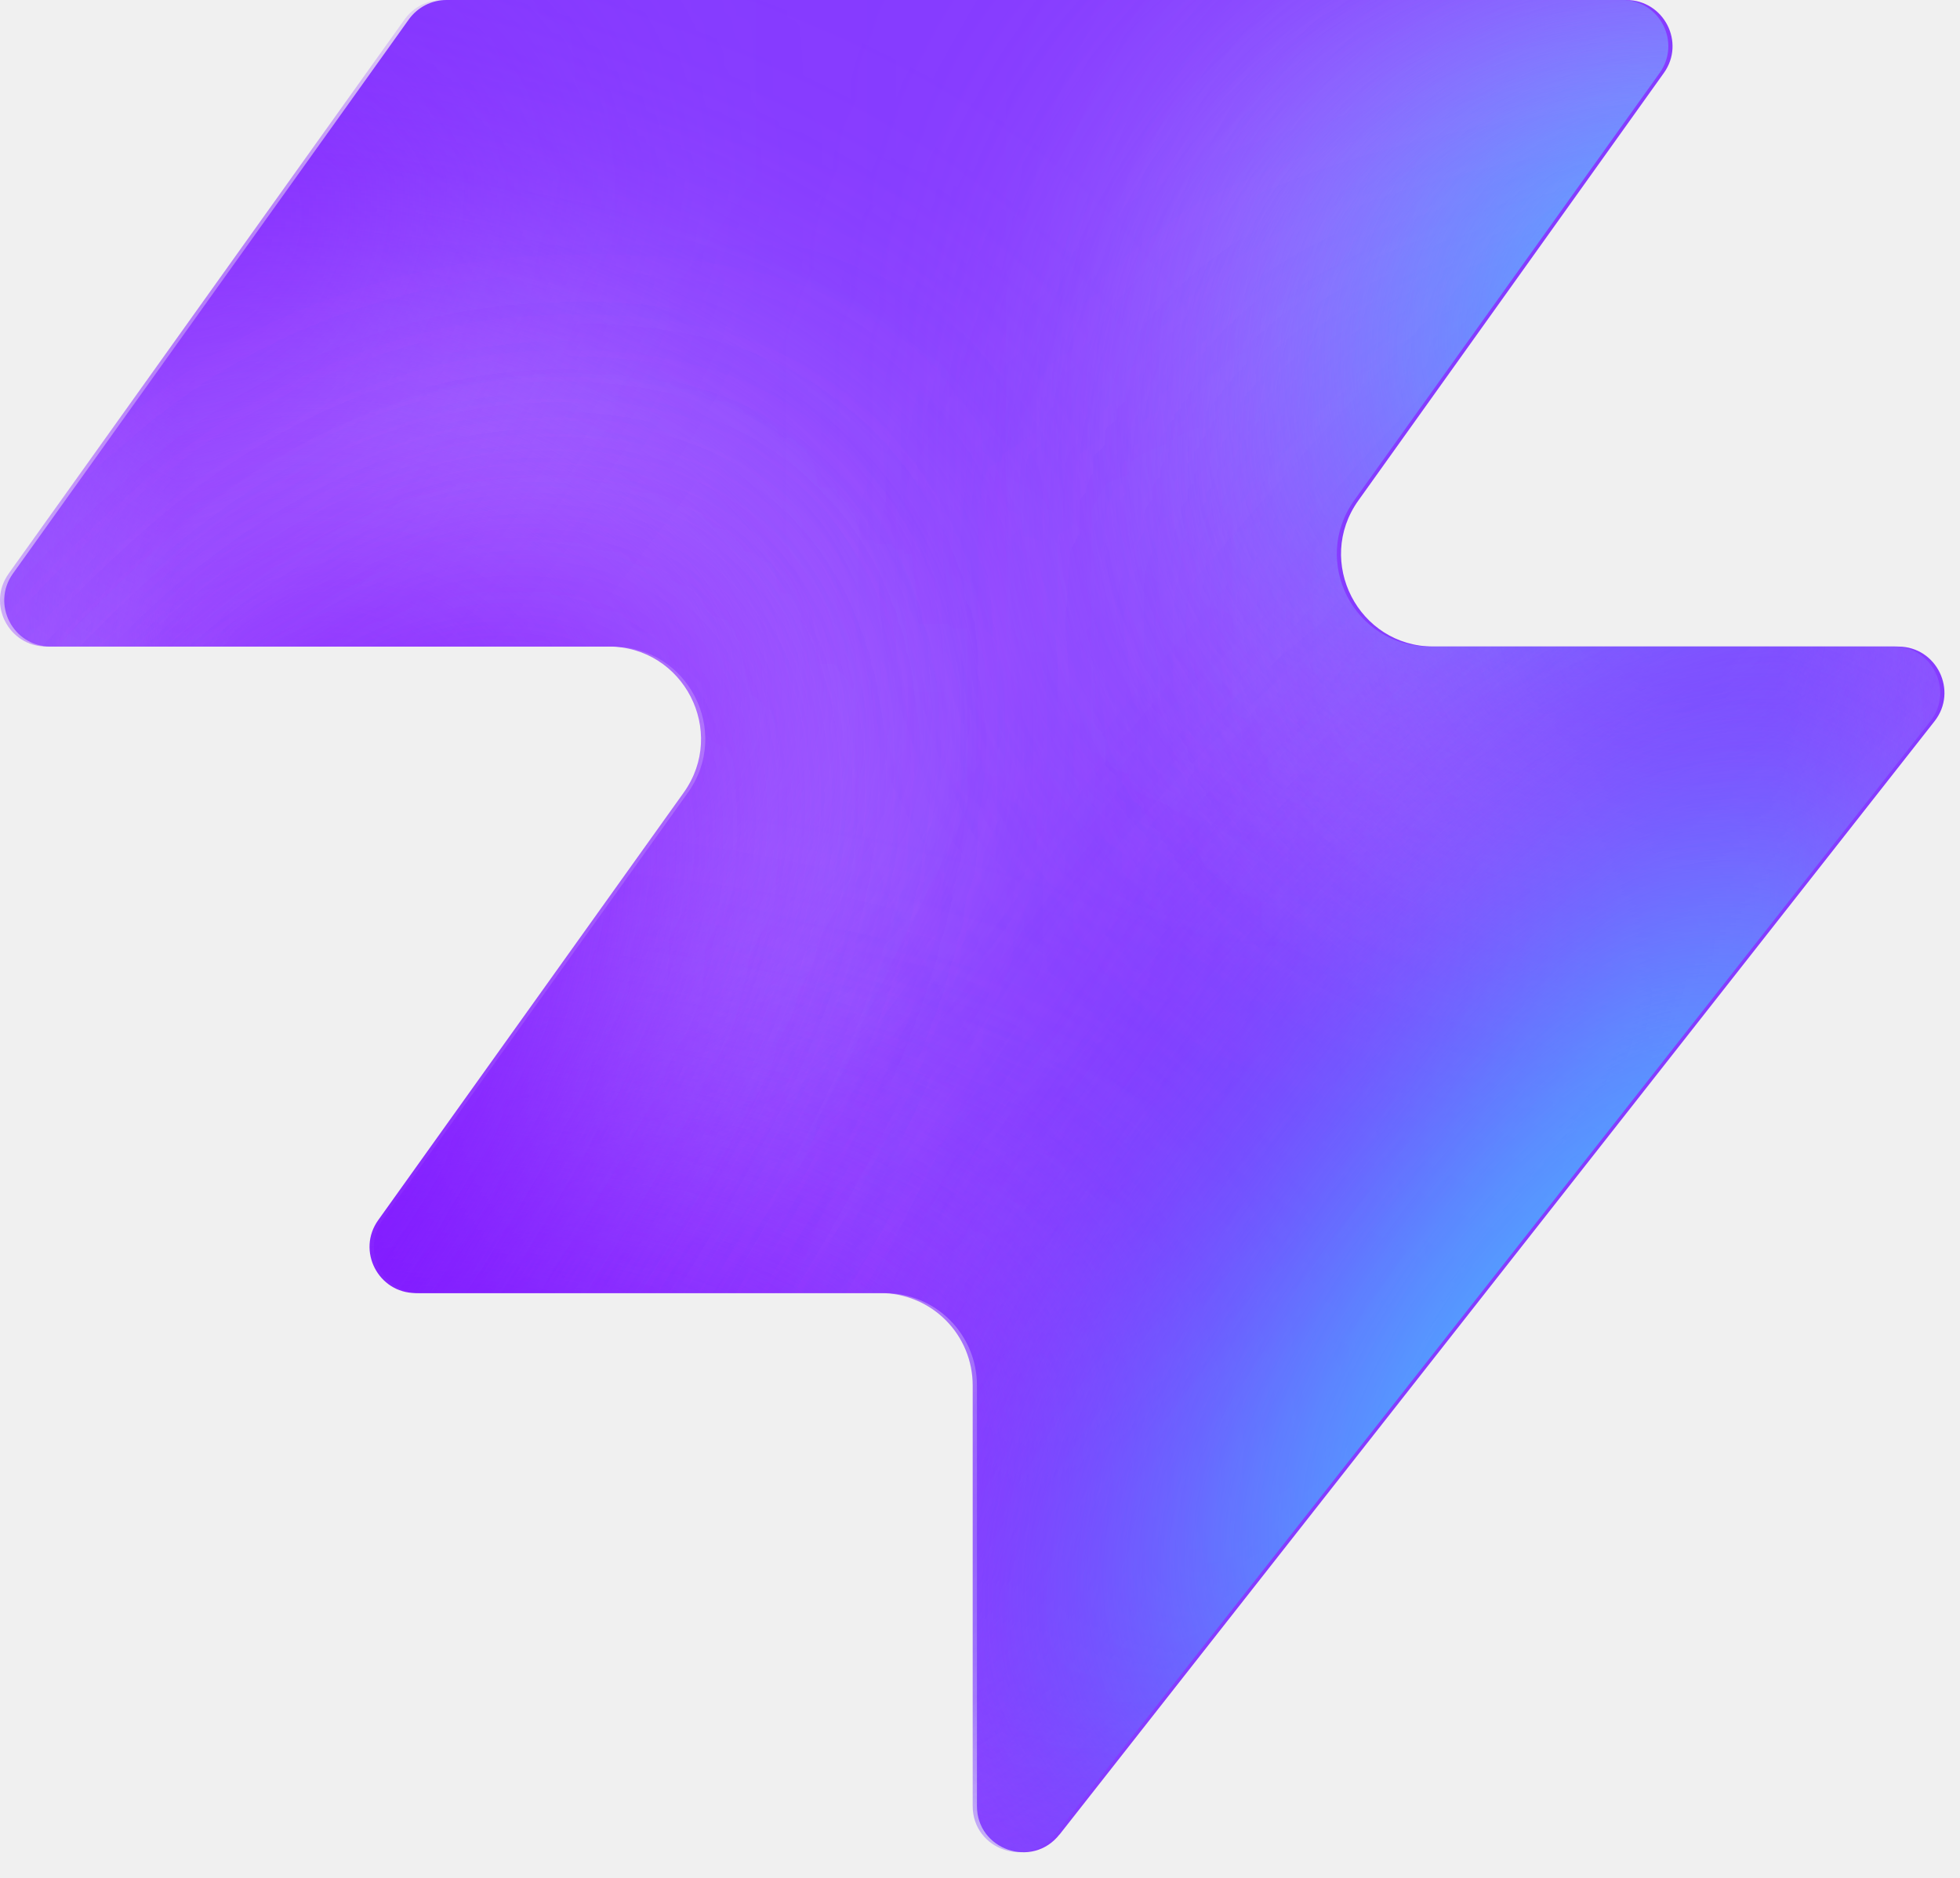
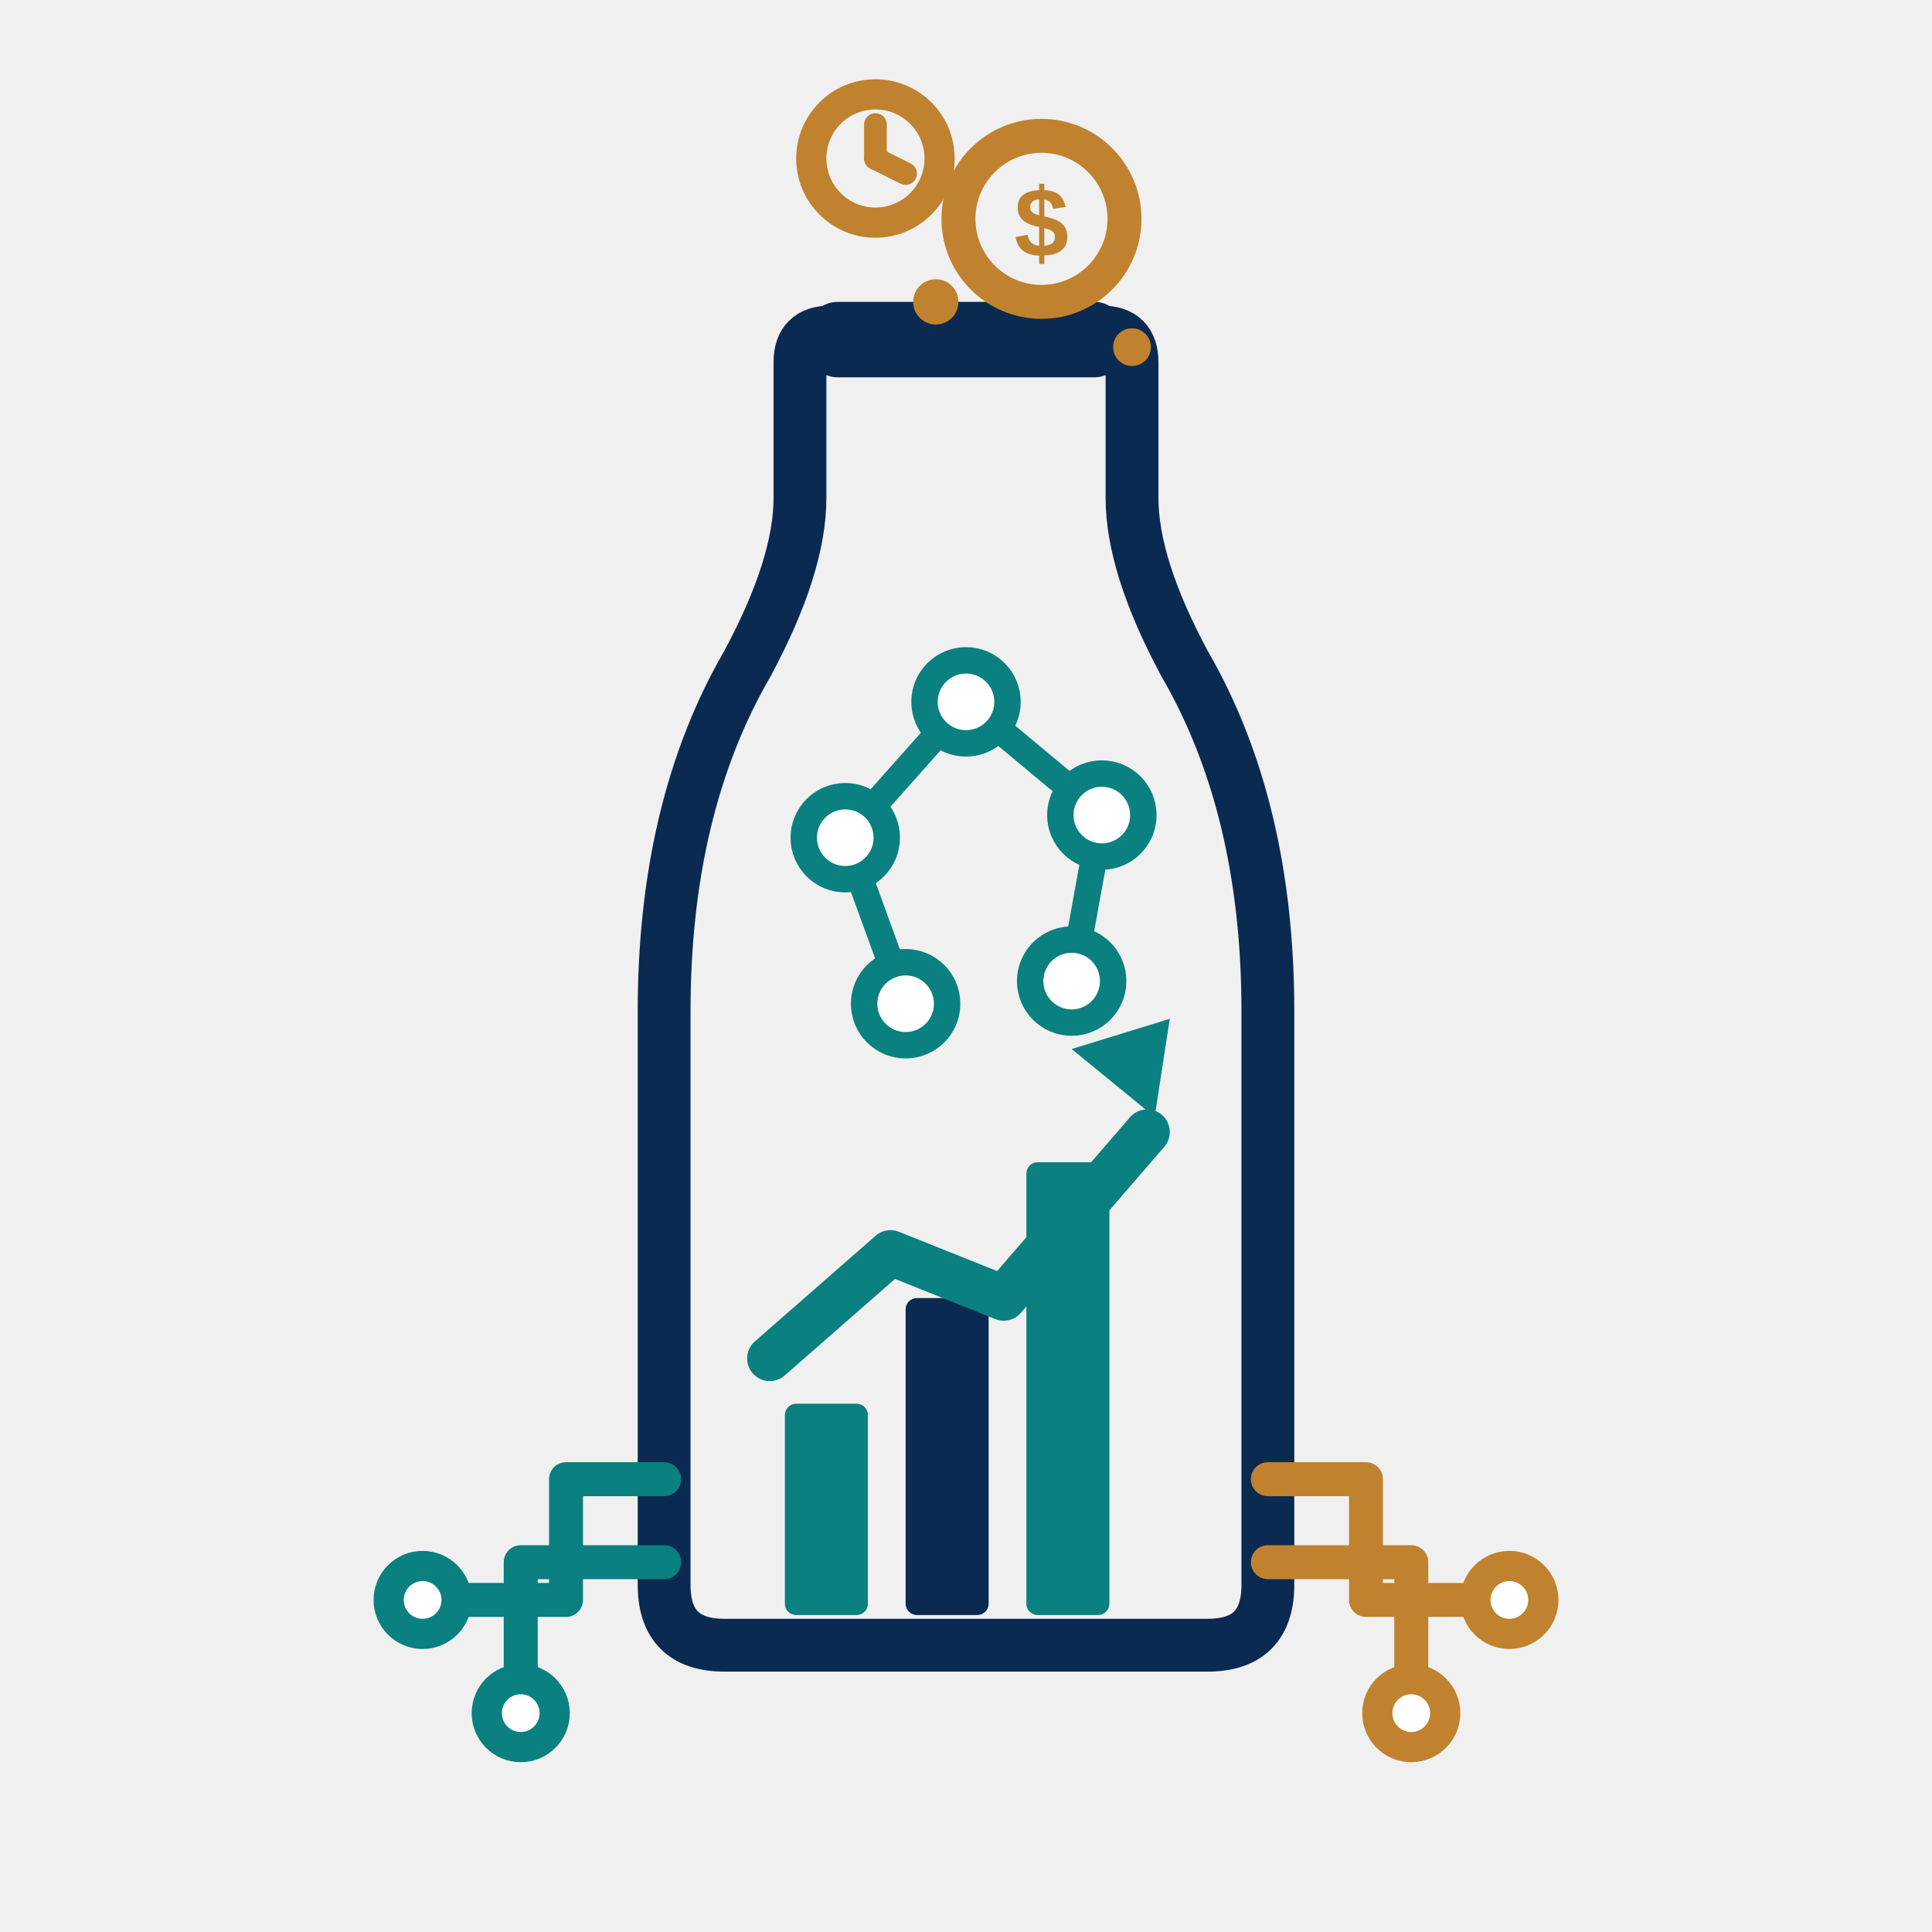
- <svg xmlns="http://www.w3.org/2000/svg" width="48" height="46" fill="none" viewBox="0 0 48 46">
-   <path fill="#863bff" d="M25.946 44.938c-.664.845-2.021.375-2.021-.698V33.937a2.26 2.26 0 0 0-2.262-2.262H10.287c-.92 0-1.456-1.04-.92-1.788l7.48-10.471c1.07-1.497 0-3.578-1.842-3.578H1.237c-.92 0-1.456-1.04-.92-1.788L10.013.474c.214-.297.556-.474.92-.474h28.894c.92 0 1.456 1.04.92 1.788l-7.48 10.471c-1.07 1.498 0 3.579 1.842 3.579h11.377c.943 0 1.473 1.088.89 1.83L25.947 44.94z" style="fill:#863bff;fill:color(display-p3 .525 .23 1);fill-opacity:1" />
-   <mask id="a" width="48" height="46" x="0" y="0" maskUnits="userSpaceOnUse" style="mask-type:alpha">
-     <path fill="#000" d="M25.842 44.938c-.664.844-2.021.375-2.021-.698V33.937a2.26 2.26 0 0 0-2.262-2.262H10.183c-.92 0-1.456-1.04-.92-1.788l7.48-10.471c1.07-1.498 0-3.579-1.842-3.579H1.133c-.92 0-1.456-1.04-.92-1.787L9.91.473c.214-.297.556-.474.92-.474h28.894c.92 0 1.456 1.04.92 1.788l-7.48 10.471c-1.07 1.498 0 3.578 1.842 3.578h11.377c.943 0 1.473 1.088.89 1.832L25.843 44.94z" style="fill:#000;fill-opacity:1" />
-   </mask>
-   <g mask="url(#a)">
-     <g filter="url(#b)">
-       <ellipse cx="5.508" cy="14.704" fill="#ede6ff" rx="5.508" ry="14.704" style="fill:#ede6ff;fill:color(display-p3 .927 .903 1);fill-opacity:1" transform="matrix(.00324 1 1 -.00324 -4.47 31.516)" />
+ <svg xmlns="http://www.w3.org/2000/svg" width="512" height="512" viewBox="0 0 512 512">
+   <defs>
+     <linearGradient id="bottleFill" x1="0" y1="0" x2="0" y2="1">
+       <stop offset="0%" stop-color="#0a2a52" />
+       <stop offset="100%" stop-color="#0a8080" />
+     </linearGradient>
+   </defs>
+   <g fill="none" stroke="#0a2a52" stroke-width="14" stroke-linejoin="round" stroke-linecap="round">
+     <path d="M212 132              L212 96 Q212 88 220 88 L292 88 Q300 88 300 96 L300 132              Q300 150 314 176              Q336 214 336 268              L336 420 Q336 436 320 436              L192 436 Q176 436 176 420              L176 268 Q176 214 198 176              Q212 150 212 132 Z" />
+   </g>
+   <clipPath id="bodyClip">
+     <path d="M212 132 L212 96 Q212 88 220 88 L292 88 Q300 88 300 96 L300 132              Q300 150 314 176 Q336 214 336 268 L336 420 Q336 436 320 436              L192 436 Q176 436 176 420 L176 268 Q176 214 198 176 Q212 150 212 132 Z" />
+   </clipPath>
+   <g clip-path="url(#bodyClip)">
+     <rect x="208" y="372" width="22" height="56" rx="3" fill="#0a8080" />
+     <rect x="240" y="344" width="22" height="84" rx="3" fill="#0a2a52" />
+     <rect x="272" y="308" width="22" height="120" rx="3" fill="#0a8080" />
+     <g fill="none" stroke="#0a8080" stroke-width="12" stroke-linecap="round" stroke-linejoin="round">
+       <path d="M204 360 L236 332 L266 344 L304 300" />
    </g>
-     <g filter="url(#c)">
-       <ellipse cx="10.399" cy="29.851" fill="#ede6ff" rx="10.399" ry="29.851" style="fill:#ede6ff;fill:color(display-p3 .927 .903 1);fill-opacity:1" transform="matrix(.00324 1 1 -.00324 -39.328 7.883)" />
+     <path d="M306 296 l4 -26 l-26 8 z" fill="#0a8080" />
+     <g stroke="#0a8080" stroke-width="7">
+       <line x1="256" y1="186" x2="224" y2="222" />
+       <line x1="256" y1="186" x2="292" y2="216" />
+       <line x1="224" y1="222" x2="240" y2="266" />
+       <line x1="292" y1="216" x2="284" y2="260" />
    </g>
-     <g filter="url(#d)">
-       <ellipse cx="5.508" cy="30.487" fill="#7e14ff" rx="5.508" ry="30.487" style="fill:#7e14ff;fill:color(display-p3 .492 .077 1);fill-opacity:1" transform="rotate(89.814 -25.913 -14.639)scale(1 -1)" />
-     </g>
-     <g filter="url(#e)">
-       <ellipse cx="5.508" cy="30.599" fill="#7e14ff" rx="5.508" ry="30.599" style="fill:#7e14ff;fill:color(display-p3 .492 .077 1);fill-opacity:1" transform="rotate(89.814 -32.644 -3.334)scale(1 -1)" />
-     </g>
-     <g filter="url(#f)">
-       <ellipse cx="5.508" cy="30.599" fill="#7e14ff" rx="5.508" ry="30.599" style="fill:#7e14ff;fill:color(display-p3 .492 .077 1);fill-opacity:1" transform="matrix(.00324 1 1 -.00324 -34.34 30.47)" />
-     </g>
-     <g filter="url(#g)">
-       <ellipse cx="14.072" cy="22.078" fill="#ede6ff" rx="14.072" ry="22.078" style="fill:#ede6ff;fill:color(display-p3 .927 .903 1);fill-opacity:1" transform="rotate(93.35 24.506 48.493)scale(-1 1)" />
-     </g>
-     <g filter="url(#h)">
-       <ellipse cx="3.47" cy="21.501" fill="#7e14ff" rx="3.47" ry="21.501" style="fill:#7e14ff;fill:color(display-p3 .492 .077 1);fill-opacity:1" transform="rotate(89.009 28.708 47.59)scale(-1 1)" />
-     </g>
-     <g filter="url(#i)">
-       <ellipse cx="3.47" cy="21.501" fill="#7e14ff" rx="3.47" ry="21.501" style="fill:#7e14ff;fill:color(display-p3 .492 .077 1);fill-opacity:1" transform="rotate(89.009 28.708 47.59)scale(-1 1)" />
-     </g>
-     <g filter="url(#j)">
-       <ellipse cx=".387" cy="8.972" fill="#7e14ff" rx="4.407" ry="29.108" style="fill:#7e14ff;fill:color(display-p3 .492 .077 1);fill-opacity:1" transform="rotate(39.51 .387 8.972)" />
-     </g>
-     <g filter="url(#k)">
-       <ellipse cx="47.523" cy="-6.092" fill="#7e14ff" rx="4.407" ry="29.108" style="fill:#7e14ff;fill:color(display-p3 .492 .077 1);fill-opacity:1" transform="rotate(37.892 47.523 -6.092)" />
-     </g>
-     <g filter="url(#l)">
-       <ellipse cx="41.412" cy="6.333" fill="#47bfff" rx="5.971" ry="9.665" style="fill:#47bfff;fill:color(display-p3 .28 .748 1);fill-opacity:1" transform="rotate(37.892 41.412 6.333)" />
-     </g>
-     <g filter="url(#m)">
-       <ellipse cx="-1.879" cy="38.332" fill="#7e14ff" rx="4.407" ry="29.108" style="fill:#7e14ff;fill:color(display-p3 .492 .077 1);fill-opacity:1" transform="rotate(37.892 -1.88 38.332)" />
-     </g>
-     <g filter="url(#n)">
-       <ellipse cx="-1.879" cy="38.332" fill="#7e14ff" rx="4.407" ry="29.108" style="fill:#7e14ff;fill:color(display-p3 .492 .077 1);fill-opacity:1" transform="rotate(37.892 -1.88 38.332)" />
-     </g>
-     <g filter="url(#o)">
-       <ellipse cx="35.651" cy="29.907" fill="#7e14ff" rx="4.407" ry="29.108" style="fill:#7e14ff;fill:color(display-p3 .492 .077 1);fill-opacity:1" transform="rotate(37.892 35.651 29.907)" />
-     </g>
-     <g filter="url(#p)">
-       <ellipse cx="38.418" cy="32.4" fill="#47bfff" rx="5.971" ry="15.297" style="fill:#47bfff;fill:color(display-p3 .28 .748 1);fill-opacity:1" transform="rotate(37.892 38.418 32.4)" />
+     <g fill="#fff" stroke="#0a8080" stroke-width="7">
+       <circle cx="256" cy="186" r="11" />
+       <circle cx="224" cy="222" r="11" />
+       <circle cx="292" cy="216" r="11" />
+       <circle cx="240" cy="266" r="11" />
+       <circle cx="284" cy="260" r="11" />
    </g>
  </g>
-   <defs>
-     <filter id="b" width="60.045" height="41.654" x="-19.77" y="16.149" color-interpolation-filters="sRGB" filterUnits="userSpaceOnUse">
-       <feFlood flood-opacity="0" result="BackgroundImageFix" />
-       <feBlend in="SourceGraphic" in2="BackgroundImageFix" result="shape" />
-       <feGaussianBlur result="effect1_foregroundBlur_2002_17158" stdDeviation="7.659" />
-     </filter>
-     <filter id="c" width="90.34" height="51.437" x="-54.613" y="-7.533" color-interpolation-filters="sRGB" filterUnits="userSpaceOnUse">
-       <feFlood flood-opacity="0" result="BackgroundImageFix" />
-       <feBlend in="SourceGraphic" in2="BackgroundImageFix" result="shape" />
-       <feGaussianBlur result="effect1_foregroundBlur_2002_17158" stdDeviation="7.659" />
-     </filter>
-     <filter id="d" width="79.355" height="29.4" x="-49.64" y="2.03" color-interpolation-filters="sRGB" filterUnits="userSpaceOnUse">
-       <feFlood flood-opacity="0" result="BackgroundImageFix" />
-       <feBlend in="SourceGraphic" in2="BackgroundImageFix" result="shape" />
-       <feGaussianBlur result="effect1_foregroundBlur_2002_17158" stdDeviation="4.596" />
-     </filter>
-     <filter id="e" width="79.579" height="29.4" x="-45.045" y="20.029" color-interpolation-filters="sRGB" filterUnits="userSpaceOnUse">
-       <feFlood flood-opacity="0" result="BackgroundImageFix" />
-       <feBlend in="SourceGraphic" in2="BackgroundImageFix" result="shape" />
-       <feGaussianBlur result="effect1_foregroundBlur_2002_17158" stdDeviation="4.596" />
-     </filter>
-     <filter id="f" width="79.579" height="29.4" x="-43.513" y="21.178" color-interpolation-filters="sRGB" filterUnits="userSpaceOnUse">
-       <feFlood flood-opacity="0" result="BackgroundImageFix" />
-       <feBlend in="SourceGraphic" in2="BackgroundImageFix" result="shape" />
-       <feGaussianBlur result="effect1_foregroundBlur_2002_17158" stdDeviation="4.596" />
-     </filter>
-     <filter id="g" width="74.749" height="58.852" x="15.756" y="-17.901" color-interpolation-filters="sRGB" filterUnits="userSpaceOnUse">
-       <feFlood flood-opacity="0" result="BackgroundImageFix" />
-       <feBlend in="SourceGraphic" in2="BackgroundImageFix" result="shape" />
-       <feGaussianBlur result="effect1_foregroundBlur_2002_17158" stdDeviation="7.659" />
-     </filter>
-     <filter id="h" width="61.377" height="25.362" x="23.548" y="2.284" color-interpolation-filters="sRGB" filterUnits="userSpaceOnUse">
-       <feFlood flood-opacity="0" result="BackgroundImageFix" />
-       <feBlend in="SourceGraphic" in2="BackgroundImageFix" result="shape" />
-       <feGaussianBlur result="effect1_foregroundBlur_2002_17158" stdDeviation="4.596" />
-     </filter>
-     <filter id="i" width="61.377" height="25.362" x="23.548" y="2.284" color-interpolation-filters="sRGB" filterUnits="userSpaceOnUse">
-       <feFlood flood-opacity="0" result="BackgroundImageFix" />
-       <feBlend in="SourceGraphic" in2="BackgroundImageFix" result="shape" />
-       <feGaussianBlur result="effect1_foregroundBlur_2002_17158" stdDeviation="4.596" />
-     </filter>
-     <filter id="j" width="56.045" height="63.649" x="-27.636" y="-22.853" color-interpolation-filters="sRGB" filterUnits="userSpaceOnUse">
-       <feFlood flood-opacity="0" result="BackgroundImageFix" />
-       <feBlend in="SourceGraphic" in2="BackgroundImageFix" result="shape" />
-       <feGaussianBlur result="effect1_foregroundBlur_2002_17158" stdDeviation="4.596" />
-     </filter>
-     <filter id="k" width="54.814" height="64.646" x="20.116" y="-38.415" color-interpolation-filters="sRGB" filterUnits="userSpaceOnUse">
-       <feFlood flood-opacity="0" result="BackgroundImageFix" />
-       <feBlend in="SourceGraphic" in2="BackgroundImageFix" result="shape" />
-       <feGaussianBlur result="effect1_foregroundBlur_2002_17158" stdDeviation="4.596" />
-     </filter>
-     <filter id="l" width="33.541" height="35.313" x="24.641" y="-11.323" color-interpolation-filters="sRGB" filterUnits="userSpaceOnUse">
-       <feFlood flood-opacity="0" result="BackgroundImageFix" />
-       <feBlend in="SourceGraphic" in2="BackgroundImageFix" result="shape" />
-       <feGaussianBlur result="effect1_foregroundBlur_2002_17158" stdDeviation="4.596" />
-     </filter>
-     <filter id="m" width="54.814" height="64.646" x="-29.286" y="6.009" color-interpolation-filters="sRGB" filterUnits="userSpaceOnUse">
-       <feFlood flood-opacity="0" result="BackgroundImageFix" />
-       <feBlend in="SourceGraphic" in2="BackgroundImageFix" result="shape" />
-       <feGaussianBlur result="effect1_foregroundBlur_2002_17158" stdDeviation="4.596" />
-     </filter>
-     <filter id="n" width="54.814" height="64.646" x="-29.286" y="6.009" color-interpolation-filters="sRGB" filterUnits="userSpaceOnUse">
-       <feFlood flood-opacity="0" result="BackgroundImageFix" />
-       <feBlend in="SourceGraphic" in2="BackgroundImageFix" result="shape" />
-       <feGaussianBlur result="effect1_foregroundBlur_2002_17158" stdDeviation="4.596" />
-     </filter>
-     <filter id="o" width="54.814" height="64.646" x="8.244" y="-2.416" color-interpolation-filters="sRGB" filterUnits="userSpaceOnUse">
-       <feFlood flood-opacity="0" result="BackgroundImageFix" />
-       <feBlend in="SourceGraphic" in2="BackgroundImageFix" result="shape" />
-       <feGaussianBlur result="effect1_foregroundBlur_2002_17158" stdDeviation="4.596" />
-     </filter>
-     <filter id="p" width="39.409" height="43.623" x="18.713" y="10.588" color-interpolation-filters="sRGB" filterUnits="userSpaceOnUse">
-       <feFlood flood-opacity="0" result="BackgroundImageFix" />
-       <feBlend in="SourceGraphic" in2="BackgroundImageFix" result="shape" />
-       <feGaussianBlur result="effect1_foregroundBlur_2002_17158" stdDeviation="4.596" />
-     </filter>
-   </defs>
+   <rect x="214" y="80" width="84" height="20" rx="8" fill="#0a2a52" />
+   <g>
+     <circle cx="276" cy="58" r="22" fill="none" stroke="#c0822e" stroke-width="9" />
+     <text x="276" y="68" font-family="Arial, sans-serif" font-size="26" font-weight="bold" fill="#c0822e" text-anchor="middle">$</text>
+     <circle cx="232" cy="42" r="17" fill="none" stroke="#c0822e" stroke-width="8" />
+     <g stroke="#c0822e" stroke-width="6" stroke-linecap="round">
+       <line x1="232" y1="42" x2="232" y2="33" />
+       <line x1="232" y1="42" x2="240" y2="46" />
+     </g>
+     <circle cx="248" cy="80" r="6" fill="#c0822e" />
+     <circle cx="300" cy="92" r="5" fill="#c0822e" />
+   </g>
+   <g fill="none" stroke="#0a8080" stroke-width="9" stroke-linecap="round" stroke-linejoin="round">
+     <path d="M176 392 L150 392 L150 424 L120 424" />
+     <path d="M176 414 L138 414 L138 446" />
+   </g>
+   <g fill="#fff" stroke="#0a8080" stroke-width="8">
+     <circle cx="112" cy="424" r="9" />
+     <circle cx="138" cy="454" r="9" />
+   </g>
+   <g fill="none" stroke="#c0822e" stroke-width="9" stroke-linecap="round" stroke-linejoin="round">
+     <path d="M336 392 L362 392 L362 424 L392 424" />
+     <path d="M336 414 L374 414 L374 446" />
+   </g>
+   <g fill="#fff" stroke="#c0822e" stroke-width="8">
+     <circle cx="400" cy="424" r="9" />
+     <circle cx="374" cy="454" r="9" />
+   </g>
</svg>
